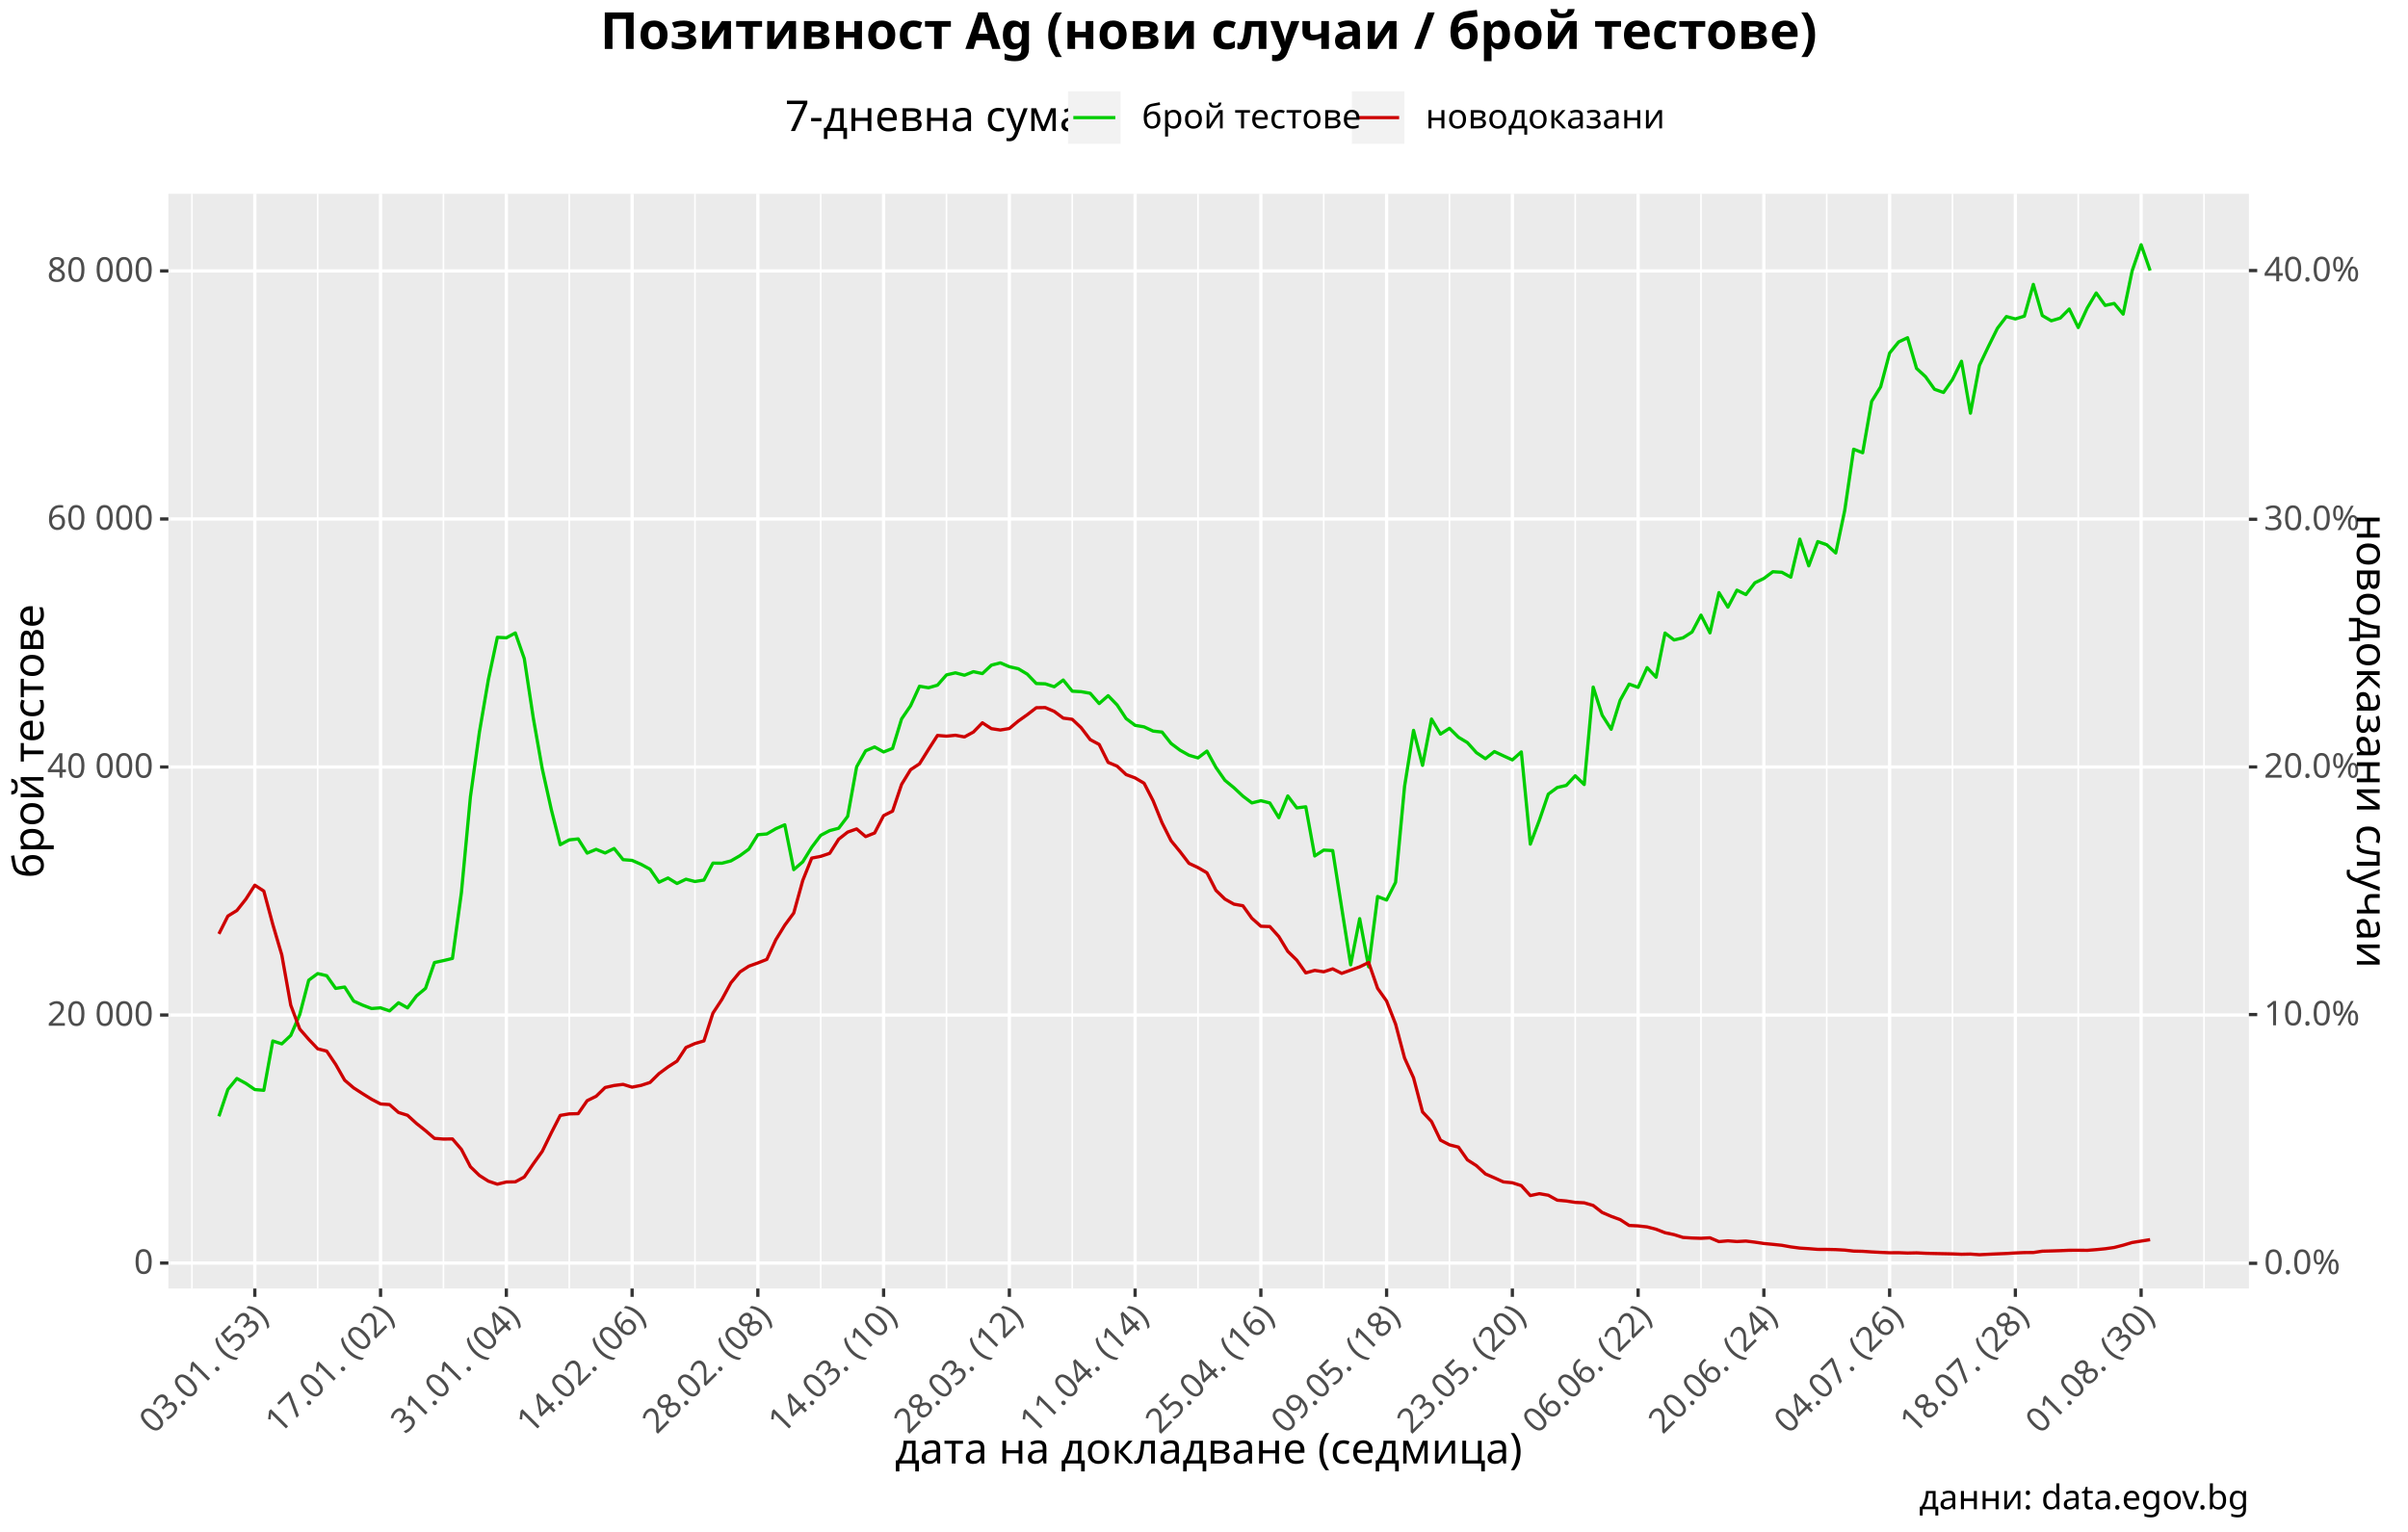
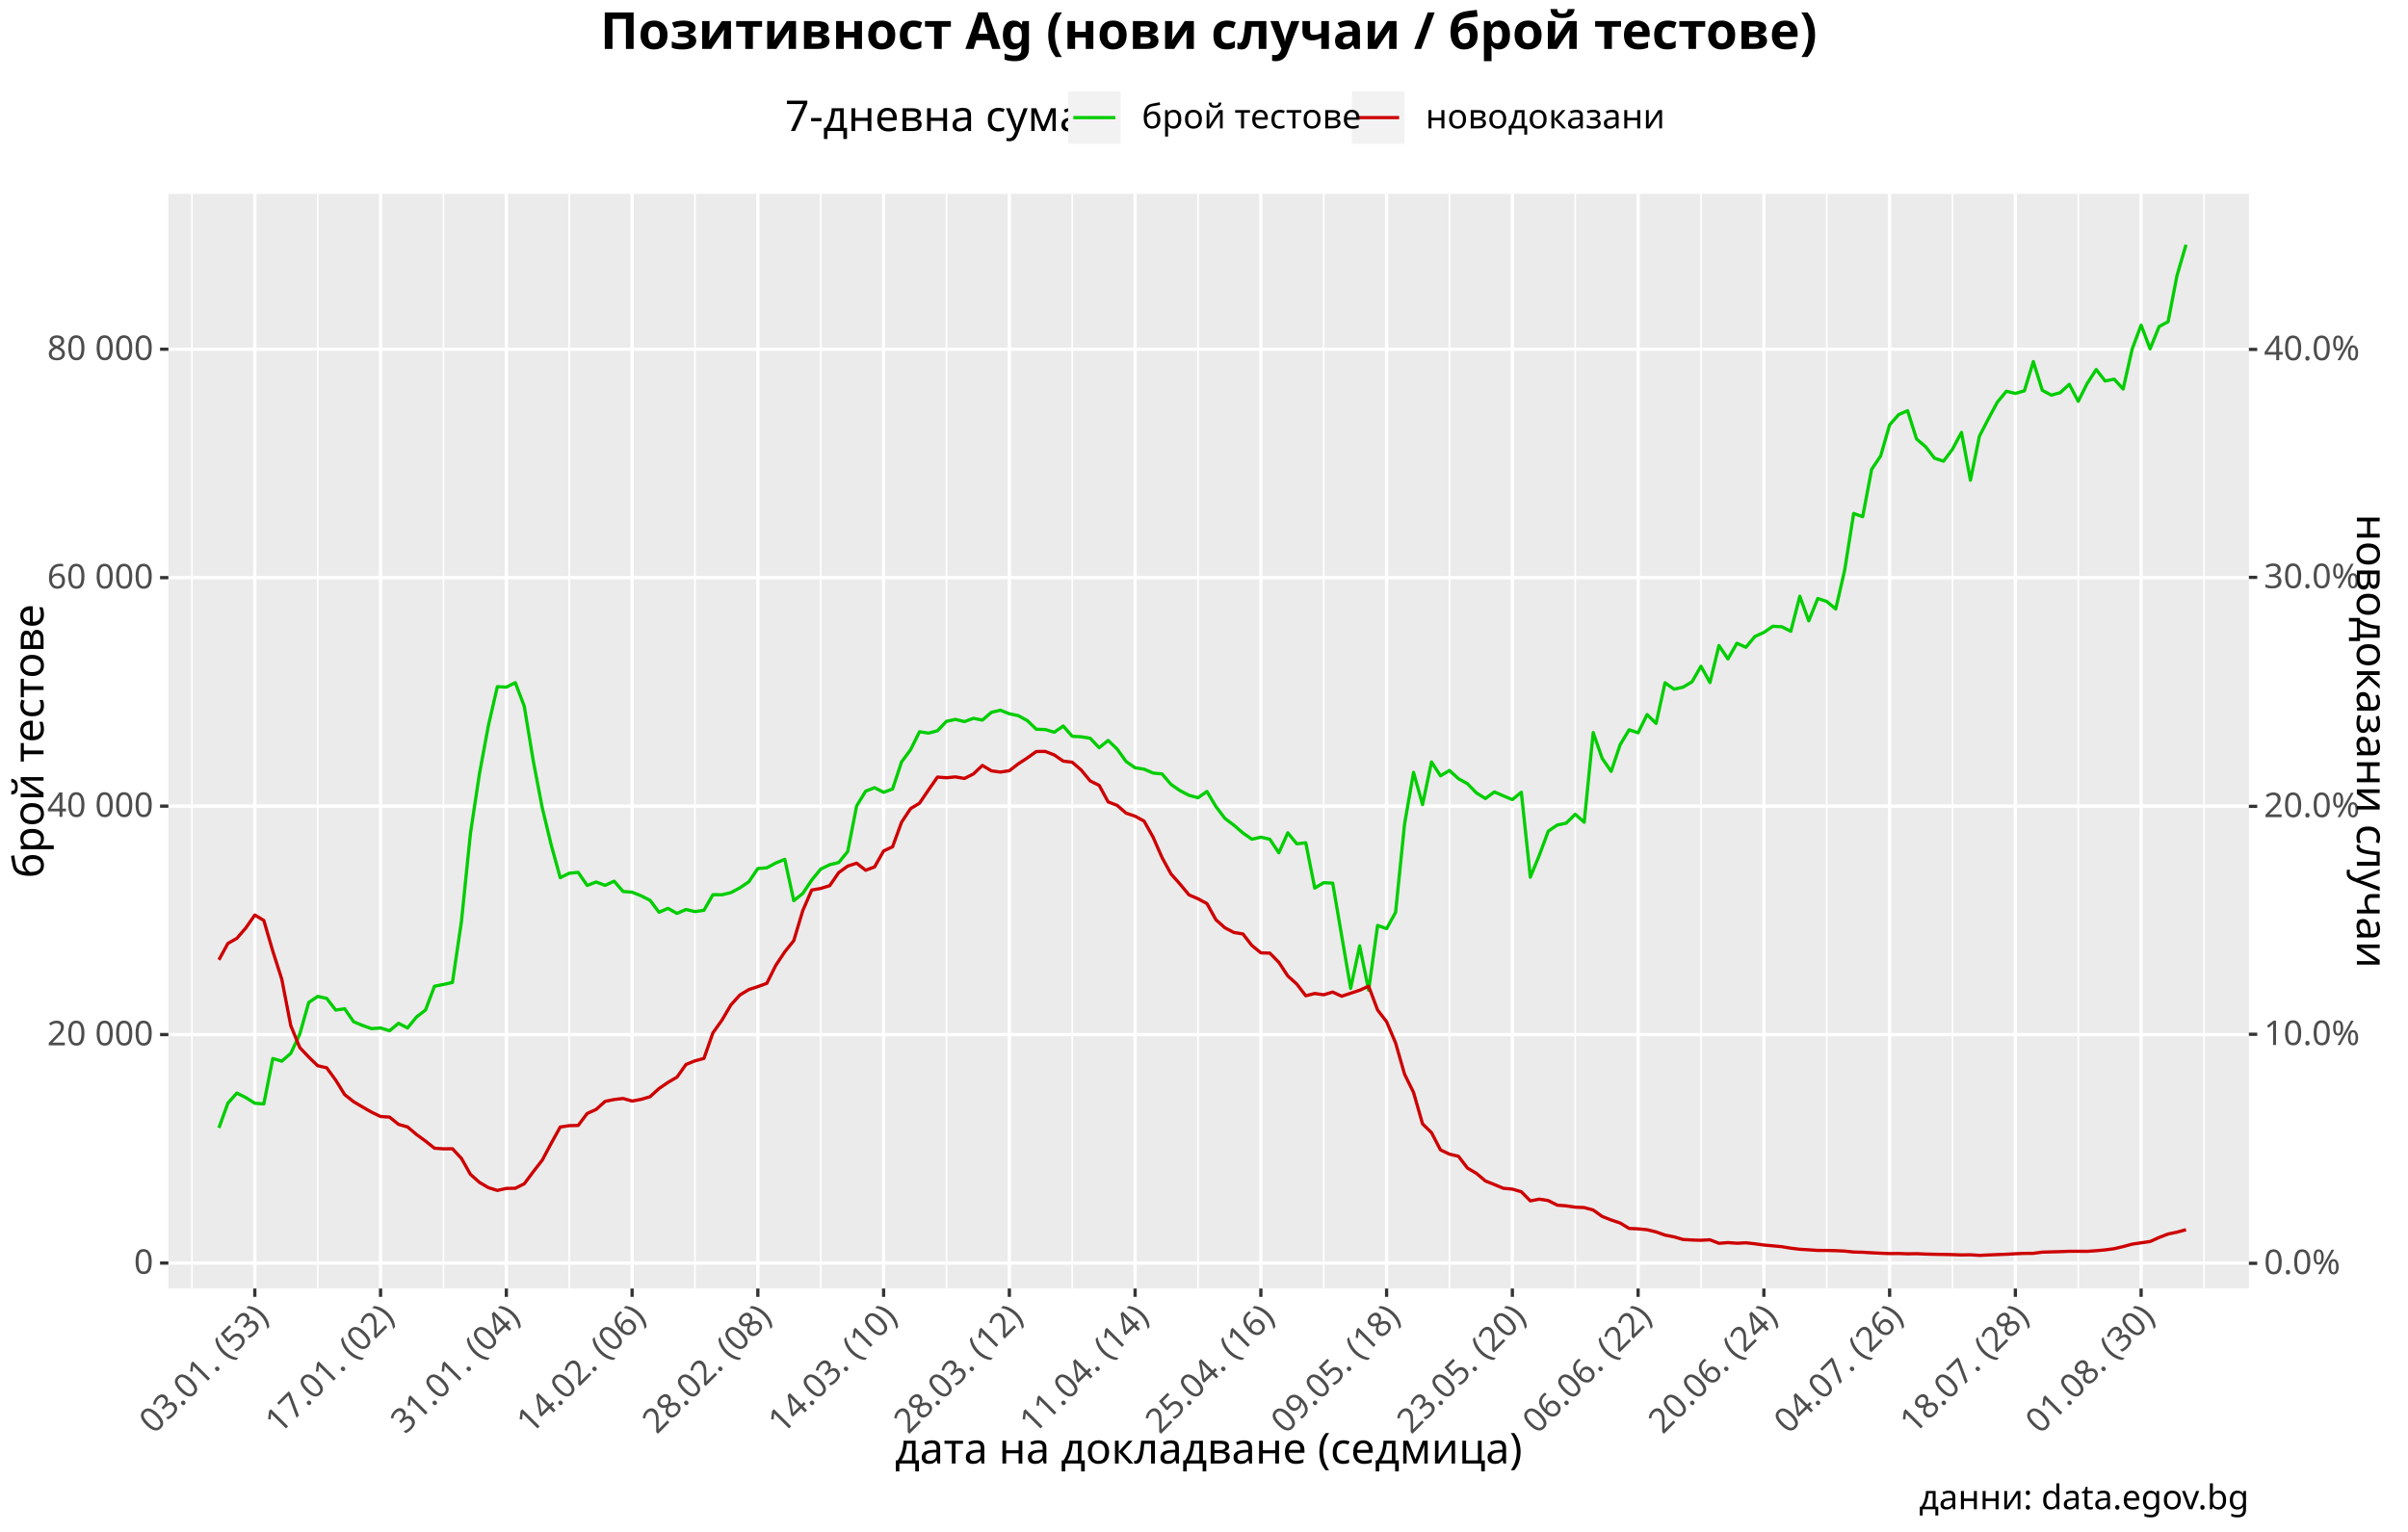
<svg xmlns="http://www.w3.org/2000/svg" class="svglite" viewBox="0 0 792.00 504.00">
  <defs>
    <style type="text/css">
    .svglite line, .svglite polyline, .svglite polygon, .svglite path, .svglite rect, .svglite circle {
      fill: none;
      stroke: #000000;
      stroke-linecap: round;
      stroke-linejoin: round;
      stroke-miterlimit: 10.00;
    }
  </style>
  </defs>
  <rect width="100%" height="100%" style="stroke: none; fill: #FFFFFF;" />
  <defs>
    <clipPath id="cpMC4wMHw3OTIuMDB8MC4wMHw1MDQuMDA=">
      <rect x="0.00" y="0.00" width="792.00" height="504.00" />
    </clipPath>
  </defs>
  <g clip-path="url(#cpMC4wMHw3OTIuMDB8MC4wMHw1MDQuMDA=)">
    <rect x="-0" y="-0" width="792.00" height="504.00" style="stroke-width: 1.07; stroke: #FFFFFF; fill: #FFFFFF;" />
  </g>
  <defs>
    <clipPath id="cpNTUuMzh8NzM5LjY3fDYzLjc3fDQyMy45Mg==">
      <rect x="55.38" y="63.77" width="684.30" height="360.15" />
    </clipPath>
  </defs>
  <g clip-path="url(#cpNTUuMzh8NzM5LjY3fDYzLjc3fDQyMy45Mg==)">
    <rect x="55.38" y="63.77" width="684.30" height="360.15" style="stroke-width: 1.07; stroke: none; fill: #EBEBEB;" />
    <polyline points="63.13,423.92 63.13,63.77 " style="stroke-width: 0.53; stroke: #FFFFFF; stroke-linecap: butt;" />
    <polyline points="104.49,423.92 104.49,63.77 " style="stroke-width: 0.53; stroke: #FFFFFF; stroke-linecap: butt;" />
    <polyline points="145.85,423.92 145.85,63.77 " style="stroke-width: 0.53; stroke: #FFFFFF; stroke-linecap: butt;" />
    <polyline points="187.22,423.92 187.22,63.77 " style="stroke-width: 0.53; stroke: #FFFFFF; stroke-linecap: butt;" />
    <polyline points="228.58,423.92 228.58,63.77 " style="stroke-width: 0.53; stroke: #FFFFFF; stroke-linecap: butt;" />
    <polyline points="269.94,423.92 269.94,63.77 " style="stroke-width: 0.53; stroke: #FFFFFF; stroke-linecap: butt;" />
    <polyline points="311.30,423.92 311.30,63.77 " style="stroke-width: 0.53; stroke: #FFFFFF; stroke-linecap: butt;" />
    <polyline points="352.66,423.92 352.66,63.77 " style="stroke-width: 0.53; stroke: #FFFFFF; stroke-linecap: butt;" />
    <polyline points="394.02,423.92 394.02,63.77 " style="stroke-width: 0.53; stroke: #FFFFFF; stroke-linecap: butt;" />
    <polyline points="435.38,423.92 435.38,63.77 " style="stroke-width: 0.53; stroke: #FFFFFF; stroke-linecap: butt;" />
    <polyline points="476.74,423.92 476.74,63.77 " style="stroke-width: 0.53; stroke: #FFFFFF; stroke-linecap: butt;" />
    <polyline points="518.10,423.92 518.10,63.77 " style="stroke-width: 0.53; stroke: #FFFFFF; stroke-linecap: butt;" />
    <polyline points="559.46,423.92 559.46,63.77 " style="stroke-width: 0.53; stroke: #FFFFFF; stroke-linecap: butt;" />
    <polyline points="600.82,423.92 600.82,63.77 " style="stroke-width: 0.53; stroke: #FFFFFF; stroke-linecap: butt;" />
    <polyline points="642.18,423.92 642.18,63.77 " style="stroke-width: 0.53; stroke: #FFFFFF; stroke-linecap: butt;" />
    <polyline points="683.54,423.92 683.54,63.77 " style="stroke-width: 0.53; stroke: #FFFFFF; stroke-linecap: butt;" />
    <polyline points="724.90,423.92 724.90,63.77 " style="stroke-width: 0.53; stroke: #FFFFFF; stroke-linecap: butt;" />
    <polyline points="55.38,415.54 739.67,415.54 " style="stroke-width: 1.07; stroke: #FFFFFF; stroke-linecap: butt;" />
-     <polyline points="55.38,333.94 739.67,333.94 " style="stroke-width: 1.07; stroke: #FFFFFF; stroke-linecap: butt;" />
-     <polyline points="55.38,252.34 739.67,252.34 " style="stroke-width: 1.07; stroke: #FFFFFF; stroke-linecap: butt;" />
-     <polyline points="55.38,170.74 739.67,170.74 " style="stroke-width: 1.07; stroke: #FFFFFF; stroke-linecap: butt;" />
-     <polyline points="55.38,89.14 739.67,89.14 " style="stroke-width: 1.07; stroke: #FFFFFF; stroke-linecap: butt;" />
+     <polyline points="55.38,340.38 739.67,340.38 " style="stroke-width: 1.07; stroke: #FFFFFF; stroke-linecap: butt;" />
+     <polyline points="55.38,265.22 739.67,265.22 " style="stroke-width: 1.07; stroke: #FFFFFF; stroke-linecap: butt;" />
+     <polyline points="55.38,190.05 739.67,190.05 " style="stroke-width: 1.07; stroke: #FFFFFF; stroke-linecap: butt;" />
+     <polyline points="55.38,114.89 739.67,114.89 " style="stroke-width: 1.07; stroke: #FFFFFF; stroke-linecap: butt;" />
    <polyline points="83.81,423.92 83.81,63.77 " style="stroke-width: 1.07; stroke: #FFFFFF; stroke-linecap: butt;" />
    <polyline points="125.17,423.92 125.17,63.77 " style="stroke-width: 1.07; stroke: #FFFFFF; stroke-linecap: butt;" />
    <polyline points="166.54,423.92 166.54,63.77 " style="stroke-width: 1.07; stroke: #FFFFFF; stroke-linecap: butt;" />
    <polyline points="207.90,423.92 207.90,63.77 " style="stroke-width: 1.07; stroke: #FFFFFF; stroke-linecap: butt;" />
    <polyline points="249.26,423.92 249.26,63.77 " style="stroke-width: 1.07; stroke: #FFFFFF; stroke-linecap: butt;" />
    <polyline points="290.62,423.92 290.62,63.77 " style="stroke-width: 1.07; stroke: #FFFFFF; stroke-linecap: butt;" />
    <polyline points="331.98,423.92 331.98,63.77 " style="stroke-width: 1.07; stroke: #FFFFFF; stroke-linecap: butt;" />
    <polyline points="373.34,423.92 373.34,63.77 " style="stroke-width: 1.07; stroke: #FFFFFF; stroke-linecap: butt;" />
    <polyline points="414.70,423.92 414.70,63.77 " style="stroke-width: 1.07; stroke: #FFFFFF; stroke-linecap: butt;" />
    <polyline points="456.06,423.92 456.06,63.77 " style="stroke-width: 1.07; stroke: #FFFFFF; stroke-linecap: butt;" />
    <polyline points="497.42,423.92 497.42,63.77 " style="stroke-width: 1.07; stroke: #FFFFFF; stroke-linecap: butt;" />
    <polyline points="538.78,423.92 538.78,63.77 " style="stroke-width: 1.07; stroke: #FFFFFF; stroke-linecap: butt;" />
    <polyline points="580.14,423.92 580.14,63.77 " style="stroke-width: 1.07; stroke: #FFFFFF; stroke-linecap: butt;" />
    <polyline points="621.50,423.92 621.50,63.77 " style="stroke-width: 1.07; stroke: #FFFFFF; stroke-linecap: butt;" />
    <polyline points="662.86,423.92 662.86,63.77 " style="stroke-width: 1.07; stroke: #FFFFFF; stroke-linecap: butt;" />
    <polyline points="704.22,423.92 704.22,63.77 " style="stroke-width: 1.07; stroke: #FFFFFF; stroke-linecap: butt;" />
-     <polyline points="72.00,367.27 74.95,358.44 77.91,354.83 80.86,356.44 83.81,358.47 86.77,358.71 89.72,342.48 92.68,343.43 95.63,340.66 98.59,333.80 101.54,322.48 104.49,320.31 107.45,321.01 110.40,325.18 113.36,324.73 116.31,329.35 119.27,330.69 122.22,331.81 125.17,331.58 128.13,332.58 131.08,329.91 134.04,331.58 136.99,327.65 139.95,325.18 142.90,316.67 145.85,316.04 148.81,315.32 151.76,293.64 154.72,262.17 157.67,240.91 160.63,223.59 163.58,209.68 166.54,209.84 169.49,208.25 172.44,216.68 175.40,236.23 178.35,252.93 181.31,266.27 184.26,277.90 187.22,276.32 190.17,276.00 193.12,280.67 196.08,279.44 199.03,280.63 201.99,279.15 204.94,282.83 207.90,283.07 210.85,284.36 213.80,285.97 216.76,290.25 219.71,288.86 222.67,290.67 225.62,289.26 228.58,290.02 231.53,289.54 234.48,283.97 237.44,284.00 240.39,283.24 243.35,281.53 246.30,279.37 249.26,274.62 252.21,274.37 255.16,272.65 258.12,271.36 261.07,286.11 264.03,283.55 266.98,278.75 269.94,274.82 272.89,273.27 275.85,272.49 278.80,268.59 281.75,252.29 284.71,247.01 287.66,245.75 290.62,247.40 293.57,246.23 296.53,236.54 299.48,232.22 302.43,225.77 305.39,226.27 308.34,225.42 311.30,222.04 314.25,221.36 317.21,222.15 320.16,220.98 323.11,221.61 326.07,218.84 329.02,218.08 331.98,219.35 334.93,220.02 337.89,221.80 340.84,224.88 343.79,224.98 346.75,225.94 349.70,223.73 352.66,227.40 355.61,227.57 358.57,228.09 361.52,231.47 364.47,228.88 367.43,231.94 370.38,236.41 373.34,238.64 376.29,239.14 379.25,240.52 382.20,240.85 385.16,244.59 388.11,246.81 391.06,248.47 394.02,249.35 396.97,247.11 399.93,252.50 402.88,256.72 405.84,259.16 408.79,261.92 411.74,264.16 414.70,263.43 417.65,264.17 420.61,269.02 423.56,261.87 426.52,265.80 429.47,265.43 432.42,281.61 435.38,279.68 438.33,279.84 441.29,298.72 444.24,317.43 447.20,302.24 450.15,318.09 453.10,294.96 456.06,296.11 459.01,290.28 461.97,258.71 464.92,240.29 467.88,251.80 470.83,236.56 473.78,241.51 476.74,239.61 479.69,242.54 482.65,244.33 485.60,247.62 488.56,249.61 491.51,247.27 494.47,248.66 497.42,250.01 500.37,247.38 503.33,277.72 506.28,269.92 509.24,261.27 512.19,259.09 515.15,258.40 518.10,255.24 521.05,258.11 524.01,226.05 526.96,235.29 529.92,239.93 532.87,230.40 535.83,225.07 538.78,226.15 541.73,219.64 544.69,222.80 547.64,208.27 550.60,210.55 553.55,209.85 556.51,207.94 559.46,202.37 562.41,208.21 565.37,194.97 568.32,199.76 571.28,194.16 574.23,195.61 577.19,191.74 580.14,190.31 583.09,188.10 586.05,188.28 589.00,189.89 591.96,177.38 594.91,186.17 597.87,178.18 600.82,179.22 603.78,181.93 606.73,167.98 609.68,147.80 612.64,148.95 615.59,132.05 618.55,127.27 621.50,116.15 624.46,112.51 627.41,111.11 630.36,121.21 633.32,123.94 636.27,128.07 639.23,129.12 642.18,124.87 645.14,118.85 648.09,135.93 651.04,120.21 654.00,113.99 656.95,108.03 659.91,104.15 662.86,104.93 665.82,104.01 668.77,93.56 671.72,103.82 674.68,105.54 677.63,104.65 680.59,101.67 683.54,107.76 686.50,101.33 689.45,96.39 692.40,100.48 695.36,99.84 698.31,103.35 701.27,89.10 704.22,80.52 707.18,89.02 " style="stroke-width: 1.07; stroke: #00CD00; stroke-linecap: butt;" />
-     <polyline points="72.00,307.25 74.95,301.38 77.91,299.56 80.86,295.83 83.81,291.23 86.77,293.16 89.72,304.12 92.68,314.16 95.63,330.70 98.59,338.56 101.54,341.95 104.49,345.06 107.45,345.81 110.40,350.18 113.36,355.38 116.31,357.91 119.27,359.82 122.22,361.66 125.17,363.20 128.13,363.41 131.08,366.01 134.04,366.93 136.99,369.63 139.95,371.99 142.90,374.53 145.85,374.75 148.81,374.71 151.76,378.15 154.72,383.85 157.67,386.72 160.63,388.60 163.58,389.60 166.54,388.88 169.49,388.83 172.44,387.23 175.40,382.92 178.35,378.79 181.31,372.74 184.26,366.97 187.22,366.47 190.17,366.39 193.12,362.12 196.08,360.67 199.03,357.79 201.99,357.13 204.94,356.76 207.90,357.68 210.85,357.09 213.80,356.13 216.76,353.20 219.71,351.02 222.67,349.12 225.62,344.62 228.58,343.32 231.53,342.46 234.48,333.33 237.44,328.80 240.39,323.36 243.35,319.79 246.30,317.87 249.26,316.81 252.21,315.64 255.16,309.20 258.12,304.38 261.07,300.38 264.03,289.67 266.98,282.31 269.94,281.74 272.89,280.75 275.85,276.09 278.80,273.76 281.75,272.72 284.71,275.24 287.66,274.05 290.62,268.34 293.57,266.86 296.53,258.07 299.48,253.25 302.43,251.29 305.39,246.55 308.34,241.96 311.30,242.20 314.25,241.90 317.21,242.45 320.16,240.84 323.11,237.80 326.07,239.73 329.02,240.17 331.98,239.68 334.93,237.22 337.89,235.12 340.84,232.84 343.79,232.79 346.75,234.06 349.70,236.26 352.66,236.65 355.61,239.44 358.57,243.34 361.52,244.92 364.47,250.82 367.43,252.06 370.38,254.84 373.34,255.94 376.29,257.68 379.25,263.42 382.20,270.70 385.16,276.59 388.11,280.18 391.06,284.04 394.02,285.43 396.97,287.15 399.93,292.94 402.88,295.80 405.84,297.47 408.79,297.99 411.74,302.10 414.70,304.74 417.65,304.84 420.61,308.13 423.56,313.00 426.52,315.89 429.47,320.08 432.42,319.26 435.38,319.72 438.33,318.75 441.29,320.24 444.24,319.17 447.20,318.10 450.15,316.67 453.10,325.17 456.06,329.35 459.01,336.92 461.97,348.10 464.92,354.60 467.88,365.83 470.83,368.98 473.78,375.12 476.74,376.65 479.69,377.40 482.65,381.61 485.60,383.50 488.56,386.23 491.51,387.51 494.47,388.85 497.42,389.13 500.37,390.08 503.33,393.34 506.28,392.72 509.24,393.23 512.19,394.86 515.15,395.12 518.10,395.58 521.05,395.73 524.01,396.60 526.96,398.90 529.92,400.17 532.87,401.25 535.83,403.18 538.78,403.32 541.73,403.65 544.69,404.42 547.64,405.57 550.60,406.19 553.55,407.12 556.51,407.31 559.46,407.40 562.41,407.24 565.37,408.49 568.32,408.24 571.28,408.47 574.23,408.31 577.19,408.67 580.14,409.11 583.09,409.39 586.05,409.70 589.00,410.23 591.96,410.62 594.91,410.81 597.87,411.04 600.82,411.05 603.78,411.12 606.73,411.28 609.68,411.61 612.64,411.68 615.59,411.88 618.55,412.03 621.50,412.16 624.46,412.14 627.41,412.25 630.36,412.19 633.32,412.33 636.27,412.41 639.23,412.47 642.18,412.53 645.14,412.65 648.09,412.59 651.04,412.80 654.00,412.65 656.95,412.52 659.91,412.40 662.86,412.22 665.82,412.10 668.77,412.08 671.72,411.64 674.68,411.56 677.63,411.47 680.59,411.34 683.54,411.33 686.50,411.36 689.45,411.13 692.40,410.84 695.36,410.42 698.31,409.67 701.27,408.79 704.22,408.32 707.18,407.85 " style="stroke-width: 1.07; stroke: #CD0000; stroke-linecap: butt;" />
+     <polyline points="72.00,371.08 74.95,362.94 77.91,359.62 80.86,361.11 83.81,362.97 86.77,363.19 89.72,348.25 92.68,349.12 95.63,346.57 98.59,340.25 101.54,329.82 104.49,327.82 107.45,328.47 110.40,332.31 113.36,331.90 116.31,336.15 119.27,337.38 122.22,338.42 125.17,338.21 128.13,339.12 131.08,336.67 134.04,338.20 136.99,334.59 139.95,332.31 142.90,324.47 145.85,323.89 148.81,323.23 151.76,303.26 154.72,274.27 157.67,254.69 160.63,238.74 163.58,225.92 166.54,226.07 169.49,224.60 172.44,232.37 175.40,250.38 178.35,265.76 181.31,278.05 184.26,288.76 187.22,287.30 190.17,287.01 193.12,291.31 196.08,290.18 199.03,291.28 201.99,289.91 204.94,293.30 207.90,293.53 210.85,294.71 213.80,296.20 216.76,300.13 219.71,298.85 222.67,300.52 225.62,299.22 228.58,299.92 231.53,299.48 234.48,294.35 237.44,294.38 240.39,293.68 243.35,292.10 246.30,290.11 249.26,285.74 252.21,285.51 255.16,283.92 258.12,282.73 261.07,296.32 264.03,293.96 266.98,289.54 269.94,285.93 272.89,284.49 275.85,283.77 278.80,280.18 281.75,265.17 284.71,260.30 287.66,259.15 290.62,260.67 293.57,259.59 296.53,250.66 299.48,246.69 302.43,240.74 305.39,241.20 308.34,240.42 311.30,237.31 314.25,236.68 317.21,237.41 320.16,236.33 323.11,236.91 326.07,234.36 329.02,233.66 331.98,234.83 334.93,235.45 337.89,237.08 340.84,239.92 343.79,240.02 346.75,240.90 349.70,238.86 352.66,242.24 355.61,242.40 358.57,242.89 361.52,246.00 364.47,243.61 367.43,246.43 370.38,250.54 373.34,252.60 376.29,253.06 379.25,254.33 382.20,254.63 385.16,258.08 388.11,260.12 391.06,261.65 394.02,262.46 396.97,260.40 399.93,265.37 402.88,269.25 405.84,271.50 408.79,274.04 411.74,276.10 414.70,275.43 417.65,276.11 420.61,280.58 423.56,274.00 426.52,277.62 429.47,277.28 432.42,292.18 435.38,290.40 438.33,290.55 441.29,307.94 444.24,325.17 447.20,311.18 450.15,325.78 453.10,304.47 456.06,305.53 459.01,300.16 461.97,271.09 464.92,254.12 467.88,264.72 470.83,250.68 473.78,255.24 476.74,253.49 479.69,256.19 482.65,257.84 485.60,260.87 488.56,262.71 491.51,260.54 494.47,261.83 497.42,263.07 500.37,260.65 503.33,288.59 506.28,281.41 509.24,273.44 512.19,271.44 515.15,270.80 518.10,267.89 521.05,270.53 524.01,241.01 526.96,249.51 529.92,253.79 532.87,245.01 535.83,240.10 538.78,241.09 541.73,235.09 544.69,238.01 547.64,224.63 550.60,226.73 553.55,226.08 556.51,224.32 559.46,219.19 562.41,224.57 565.37,212.38 568.32,216.79 571.28,211.63 574.23,212.96 577.19,209.40 580.14,208.08 583.09,206.04 586.05,206.21 589.00,207.69 591.96,196.17 594.91,204.27 597.87,196.91 600.82,197.87 603.78,200.37 606.73,187.52 609.68,168.93 612.64,169.99 615.59,154.42 618.55,150.01 621.50,139.78 624.46,136.42 627.41,135.13 630.36,144.43 633.32,146.95 636.27,150.75 639.23,151.72 642.18,147.80 645.14,142.26 648.09,158.00 651.04,143.51 654.00,137.78 656.95,132.29 659.91,128.72 662.86,129.44 665.82,128.59 668.77,118.96 671.72,128.42 674.68,130.00 677.63,129.18 680.59,126.44 683.54,132.04 686.50,126.12 689.45,121.58 692.40,125.34 695.36,124.75 698.31,127.99 701.27,114.86 704.22,106.96 707.18,114.78 710.13,107.45 713.09,105.85 716.04,90.58 718.99,80.52 " style="stroke-width: 1.07; stroke: #00CD00; stroke-linecap: butt;" />
+     <polyline points="72.00,315.79 74.95,310.39 77.91,308.71 80.86,305.28 83.81,301.04 86.77,302.82 89.72,312.91 92.68,322.16 95.63,337.40 98.59,344.64 101.54,347.76 104.49,350.62 107.45,351.31 110.40,355.34 113.36,360.12 116.31,362.46 119.27,364.22 122.22,365.91 125.17,367.33 128.13,367.53 131.08,369.92 134.04,370.76 136.99,373.25 139.95,375.42 142.90,377.76 145.85,377.97 148.81,377.94 151.76,381.10 154.72,386.35 157.67,388.99 160.63,390.73 163.58,391.65 166.54,390.99 169.49,390.94 172.44,389.46 175.40,385.49 178.35,381.69 181.31,376.12 184.26,370.80 187.22,370.34 190.17,370.27 193.12,366.34 196.08,365.00 199.03,362.35 201.99,361.74 204.94,361.40 207.90,362.25 210.85,361.70 213.80,360.82 216.76,358.12 219.71,356.11 222.67,354.37 225.62,350.22 228.58,349.02 231.53,348.22 234.48,339.81 237.44,335.65 240.39,330.63 243.35,327.35 246.30,325.57 249.26,324.60 252.21,323.52 255.16,317.59 258.12,313.15 261.07,309.47 264.03,299.61 266.98,292.82 269.94,292.30 272.89,291.39 275.85,287.09 278.80,284.95 281.75,283.99 284.71,286.31 287.66,285.21 290.62,279.96 293.57,278.59 296.53,270.50 299.48,266.05 302.43,264.25 305.39,259.89 308.34,255.66 311.30,255.88 314.25,255.60 317.21,256.11 320.16,254.63 323.11,251.83 326.07,253.60 329.02,254.01 331.98,253.56 334.93,251.29 337.89,249.36 340.84,247.25 343.79,247.21 346.75,248.38 349.70,250.41 352.66,250.77 355.61,253.34 358.57,256.93 361.52,258.38 364.47,263.82 367.43,264.96 370.38,267.52 373.34,268.53 376.29,270.14 379.25,275.42 382.20,282.13 385.16,287.55 388.11,290.86 391.06,294.41 394.02,295.69 396.97,297.28 399.93,302.61 402.88,305.25 405.84,306.79 408.79,307.27 411.74,311.05 414.70,313.49 417.65,313.58 420.61,316.60 423.56,321.09 426.52,323.75 429.47,327.61 432.42,326.86 435.38,327.28 438.33,326.39 441.29,327.76 444.24,326.77 447.20,325.79 450.15,324.47 453.10,332.30 456.06,336.15 459.01,343.12 461.97,353.42 464.92,359.41 467.88,369.75 470.83,372.65 473.78,378.31 476.74,379.72 479.69,380.41 482.65,384.29 485.60,386.03 488.56,388.54 491.51,389.72 494.47,390.95 497.42,391.22 500.37,392.09 503.33,395.09 506.28,394.52 509.24,394.99 512.19,396.49 515.15,396.73 518.10,397.16 521.05,397.29 524.01,398.10 526.96,400.21 529.92,401.38 532.87,402.37 535.83,404.16 538.78,404.29 541.73,404.58 544.69,405.30 547.64,406.35 550.60,406.92 553.55,407.79 556.51,407.96 559.46,408.05 562.41,407.89 565.37,409.05 568.32,408.82 571.28,409.03 574.23,408.88 577.19,409.21 580.14,409.62 583.09,409.88 586.05,410.16 589.00,410.65 591.96,411.01 594.91,411.18 597.87,411.39 600.82,411.40 603.78,411.47 606.73,411.61 609.68,411.92 612.64,411.99 615.59,412.17 618.55,412.31 621.50,412.43 624.46,412.40 627.41,412.51 630.36,412.46 633.32,412.59 636.27,412.66 639.23,412.71 642.18,412.77 645.14,412.87 648.09,412.82 651.04,413.02 654.00,412.88 656.95,412.76 659.91,412.65 662.86,412.48 665.82,412.37 668.77,412.35 671.72,411.95 674.68,411.87 677.63,411.79 680.59,411.67 683.54,411.67 686.50,411.69 689.45,411.48 692.40,411.21 695.36,410.82 698.31,410.13 701.27,409.32 704.22,408.89 707.18,408.46 710.13,407.13 713.09,405.99 716.04,405.38 718.99,404.57 " style="stroke-width: 1.07; stroke: #CD0000; stroke-linecap: butt;" />
  </g>
  <g clip-path="url(#cpMC4wMHw3OTIuMDB8MC4wMHw1MDQuMDA=)">
    <text x="50.45" y="419.08" text-anchor="end" style="font-size: 11.20px; fill: #4D4D4D; font-family: Calibri;" textLength="5.67px" lengthAdjust="spacingAndGlyphs">0</text>
-     <text x="50.45" y="337.48" text-anchor="end" style="font-size: 11.20px; fill: #4D4D4D; font-family: Calibri;" textLength="30.90px" lengthAdjust="spacingAndGlyphs">20 000</text>
-     <text x="50.45" y="255.87" text-anchor="end" style="font-size: 11.20px; fill: #4D4D4D; font-family: Calibri;" textLength="30.90px" lengthAdjust="spacingAndGlyphs">40 000</text>
-     <text x="50.45" y="174.27" text-anchor="end" style="font-size: 11.20px; fill: #4D4D4D; font-family: Calibri;" textLength="30.90px" lengthAdjust="spacingAndGlyphs">60 000</text>
-     <text x="50.45" y="92.67" text-anchor="end" style="font-size: 11.20px; fill: #4D4D4D; font-family: Calibri;" textLength="30.90px" lengthAdjust="spacingAndGlyphs">80 000</text>
+     <text x="50.45" y="343.91" text-anchor="end" style="font-size: 11.20px; fill: #4D4D4D; font-family: Calibri;" textLength="30.90px" lengthAdjust="spacingAndGlyphs">20 000</text>
+     <text x="50.45" y="268.75" text-anchor="end" style="font-size: 11.20px; fill: #4D4D4D; font-family: Calibri;" textLength="30.90px" lengthAdjust="spacingAndGlyphs">40 000</text>
+     <text x="50.45" y="193.59" text-anchor="end" style="font-size: 11.20px; fill: #4D4D4D; font-family: Calibri;" textLength="30.90px" lengthAdjust="spacingAndGlyphs">60 000</text>
+     <text x="50.45" y="118.43" text-anchor="end" style="font-size: 11.20px; fill: #4D4D4D; font-family: Calibri;" textLength="30.90px" lengthAdjust="spacingAndGlyphs">80 000</text>
    <polyline points="52.64,415.54 55.38,415.54 " style="stroke-width: 1.07; stroke: #333333; stroke-linecap: butt;" />
-     <polyline points="52.64,333.94 55.38,333.94 " style="stroke-width: 1.07; stroke: #333333; stroke-linecap: butt;" />
-     <polyline points="52.64,252.34 55.38,252.34 " style="stroke-width: 1.07; stroke: #333333; stroke-linecap: butt;" />
-     <polyline points="52.64,170.74 55.38,170.74 " style="stroke-width: 1.07; stroke: #333333; stroke-linecap: butt;" />
-     <polyline points="52.64,89.14 55.38,89.14 " style="stroke-width: 1.07; stroke: #333333; stroke-linecap: butt;" />
+     <polyline points="52.64,340.38 55.38,340.38 " style="stroke-width: 1.07; stroke: #333333; stroke-linecap: butt;" />
+     <polyline points="52.64,265.22 55.38,265.22 " style="stroke-width: 1.07; stroke: #333333; stroke-linecap: butt;" />
+     <polyline points="52.64,190.05 55.38,190.05 " style="stroke-width: 1.07; stroke: #333333; stroke-linecap: butt;" />
+     <polyline points="52.64,114.89 55.38,114.89 " style="stroke-width: 1.07; stroke: #333333; stroke-linecap: butt;" />
    <polyline points="739.67,415.63 742.41,415.63 " style="stroke-width: 1.07; stroke: #333333; stroke-linecap: butt;" />
-     <polyline points="739.67,333.79 742.41,333.79 " style="stroke-width: 1.07; stroke: #333333; stroke-linecap: butt;" />
-     <polyline points="739.67,252.32 742.41,252.32 " style="stroke-width: 1.07; stroke: #333333; stroke-linecap: butt;" />
-     <polyline points="739.67,170.84 742.41,170.84 " style="stroke-width: 1.07; stroke: #333333; stroke-linecap: butt;" />
-     <polyline points="739.67,89.01 742.41,89.01 " style="stroke-width: 1.07; stroke: #333333; stroke-linecap: butt;" />
+     <polyline points="739.67,340.28 742.41,340.28 " style="stroke-width: 1.07; stroke: #333333; stroke-linecap: butt;" />
+     <polyline points="739.67,265.29 742.41,265.29 " style="stroke-width: 1.07; stroke: #333333; stroke-linecap: butt;" />
+     <polyline points="739.67,189.95 742.41,189.95 " style="stroke-width: 1.07; stroke: #333333; stroke-linecap: butt;" />
+     <polyline points="739.67,114.96 742.41,114.96 " style="stroke-width: 1.07; stroke: #333333; stroke-linecap: butt;" />
    <text x="744.61" y="419.16" style="font-size: 11.20px; fill: #4D4D4D; font-family: Calibri;" textLength="22.17px" lengthAdjust="spacingAndGlyphs">0.0%</text>
-     <text x="744.61" y="337.33" style="font-size: 11.20px; fill: #4D4D4D; font-family: Calibri;" textLength="27.84px" lengthAdjust="spacingAndGlyphs">10.0%</text>
-     <text x="744.61" y="255.85" style="font-size: 11.20px; fill: #4D4D4D; font-family: Calibri;" textLength="27.84px" lengthAdjust="spacingAndGlyphs">20.0%</text>
-     <text x="744.61" y="174.38" style="font-size: 11.20px; fill: #4D4D4D; font-family: Calibri;" textLength="27.84px" lengthAdjust="spacingAndGlyphs">30.0%</text>
-     <text x="744.61" y="92.54" style="font-size: 11.20px; fill: #4D4D4D; font-family: Calibri;" textLength="27.84px" lengthAdjust="spacingAndGlyphs">40.0%</text>
+     <text x="744.61" y="343.81" style="font-size: 11.20px; fill: #4D4D4D; font-family: Calibri;" textLength="27.84px" lengthAdjust="spacingAndGlyphs">10.0%</text>
+     <text x="744.61" y="268.83" style="font-size: 11.20px; fill: #4D4D4D; font-family: Calibri;" textLength="27.84px" lengthAdjust="spacingAndGlyphs">20.0%</text>
+     <text x="744.61" y="193.48" style="font-size: 11.20px; fill: #4D4D4D; font-family: Calibri;" textLength="27.84px" lengthAdjust="spacingAndGlyphs">30.0%</text>
+     <text x="744.61" y="118.50" style="font-size: 11.20px; fill: #4D4D4D; font-family: Calibri;" textLength="27.84px" lengthAdjust="spacingAndGlyphs">40.0%</text>
    <polyline points="83.81,426.66 83.81,423.92 " style="stroke-width: 1.07; stroke: #333333; stroke-linecap: butt;" />
    <polyline points="125.17,426.66 125.17,423.92 " style="stroke-width: 1.07; stroke: #333333; stroke-linecap: butt;" />
    <polyline points="166.54,426.66 166.54,423.92 " style="stroke-width: 1.07; stroke: #333333; stroke-linecap: butt;" />
    <polyline points="207.90,426.66 207.90,423.92 " style="stroke-width: 1.07; stroke: #333333; stroke-linecap: butt;" />
    <polyline points="249.26,426.66 249.26,423.92 " style="stroke-width: 1.07; stroke: #333333; stroke-linecap: butt;" />
    <polyline points="290.62,426.66 290.62,423.92 " style="stroke-width: 1.07; stroke: #333333; stroke-linecap: butt;" />
    <polyline points="331.98,426.66 331.98,423.92 " style="stroke-width: 1.07; stroke: #333333; stroke-linecap: butt;" />
    <polyline points="373.34,426.66 373.34,423.92 " style="stroke-width: 1.07; stroke: #333333; stroke-linecap: butt;" />
    <polyline points="414.70,426.66 414.70,423.92 " style="stroke-width: 1.07; stroke: #333333; stroke-linecap: butt;" />
    <polyline points="456.06,426.66 456.06,423.92 " style="stroke-width: 1.07; stroke: #333333; stroke-linecap: butt;" />
    <polyline points="497.42,426.66 497.42,423.92 " style="stroke-width: 1.07; stroke: #333333; stroke-linecap: butt;" />
    <polyline points="538.78,426.66 538.78,423.92 " style="stroke-width: 1.07; stroke: #333333; stroke-linecap: butt;" />
    <polyline points="580.14,426.66 580.14,423.92 " style="stroke-width: 1.07; stroke: #333333; stroke-linecap: butt;" />
    <polyline points="621.50,426.66 621.50,423.92 " style="stroke-width: 1.07; stroke: #333333; stroke-linecap: butt;" />
    <polyline points="662.86,426.66 662.86,423.92 " style="stroke-width: 1.07; stroke: #333333; stroke-linecap: butt;" />
    <polyline points="704.22,426.66 704.22,423.92 " style="stroke-width: 1.07; stroke: #333333; stroke-linecap: butt;" />
    <text transform="translate(88.81,433.85) rotate(-45)" text-anchor="end" style="font-size: 11.20px; fill: #4D4D4D; font-family: Calibri;" textLength="49.00px" lengthAdjust="spacingAndGlyphs">03.01. (53)</text>
    <text transform="translate(130.17,433.85) rotate(-45)" text-anchor="end" style="font-size: 11.20px; fill: #4D4D4D; font-family: Calibri;" textLength="49.00px" lengthAdjust="spacingAndGlyphs">17.01. (02)</text>
    <text transform="translate(171.53,433.85) rotate(-45)" text-anchor="end" style="font-size: 11.20px; fill: #4D4D4D; font-family: Calibri;" textLength="49.00px" lengthAdjust="spacingAndGlyphs">31.01. (04)</text>
    <text transform="translate(212.90,433.85) rotate(-45)" text-anchor="end" style="font-size: 11.20px; fill: #4D4D4D; font-family: Calibri;" textLength="49.00px" lengthAdjust="spacingAndGlyphs">14.02. (06)</text>
    <text transform="translate(254.26,433.85) rotate(-45)" text-anchor="end" style="font-size: 11.20px; fill: #4D4D4D; font-family: Calibri;" textLength="49.00px" lengthAdjust="spacingAndGlyphs">28.02. (08)</text>
    <text transform="translate(295.62,433.85) rotate(-45)" text-anchor="end" style="font-size: 11.20px; fill: #4D4D4D; font-family: Calibri;" textLength="49.00px" lengthAdjust="spacingAndGlyphs">14.03. (10)</text>
    <text transform="translate(336.98,433.85) rotate(-45)" text-anchor="end" style="font-size: 11.20px; fill: #4D4D4D; font-family: Calibri;" textLength="49.00px" lengthAdjust="spacingAndGlyphs">28.03. (12)</text>
    <text transform="translate(378.34,433.85) rotate(-45)" text-anchor="end" style="font-size: 11.20px; fill: #4D4D4D; font-family: Calibri;" textLength="49.00px" lengthAdjust="spacingAndGlyphs">11.04. (14)</text>
    <text transform="translate(419.70,433.85) rotate(-45)" text-anchor="end" style="font-size: 11.20px; fill: #4D4D4D; font-family: Calibri;" textLength="49.00px" lengthAdjust="spacingAndGlyphs">25.04. (16)</text>
    <text transform="translate(461.06,433.85) rotate(-45)" text-anchor="end" style="font-size: 11.20px; fill: #4D4D4D; font-family: Calibri;" textLength="49.00px" lengthAdjust="spacingAndGlyphs">09.05. (18)</text>
    <text transform="translate(502.42,433.85) rotate(-45)" text-anchor="end" style="font-size: 11.20px; fill: #4D4D4D; font-family: Calibri;" textLength="49.00px" lengthAdjust="spacingAndGlyphs">23.05. (20)</text>
    <text transform="translate(543.78,433.85) rotate(-45)" text-anchor="end" style="font-size: 11.20px; fill: #4D4D4D; font-family: Calibri;" textLength="49.00px" lengthAdjust="spacingAndGlyphs">06.06. (22)</text>
    <text transform="translate(585.14,433.85) rotate(-45)" text-anchor="end" style="font-size: 11.20px; fill: #4D4D4D; font-family: Calibri;" textLength="49.00px" lengthAdjust="spacingAndGlyphs">20.06. (24)</text>
    <text transform="translate(626.50,433.85) rotate(-45)" text-anchor="end" style="font-size: 11.20px; fill: #4D4D4D; font-family: Calibri;" textLength="49.00px" lengthAdjust="spacingAndGlyphs">04.07. (26)</text>
    <text transform="translate(667.86,433.85) rotate(-45)" text-anchor="end" style="font-size: 11.20px; fill: #4D4D4D; font-family: Calibri;" textLength="49.00px" lengthAdjust="spacingAndGlyphs">18.07. (28)</text>
    <text transform="translate(709.22,433.85) rotate(-45)" text-anchor="end" style="font-size: 11.20px; fill: #4D4D4D; font-family: Calibri;" textLength="49.00px" lengthAdjust="spacingAndGlyphs">01.08. (30)</text>
    <text x="397.53" y="481.49" text-anchor="middle" style="font-size: 14.00px; font-family: Calibri;" textLength="181.99px" lengthAdjust="spacingAndGlyphs">дата на докладване (седмица)</text>
    <text transform="translate(14.32,243.84) rotate(-90)" text-anchor="middle" style="font-size: 14.00px; font-family: Calibri;" textLength="77.69px" lengthAdjust="spacingAndGlyphs">брой тестове</text>
    <text transform="translate(775.19,243.84) rotate(90)" text-anchor="middle" style="font-size: 14.00px; font-family: Calibri;" textLength="128.39px" lengthAdjust="spacingAndGlyphs">новодоказани случаи</text>
    <rect x="252.73" y="24.57" width="289.59" height="28.24" style="stroke-width: 1.07; stroke: none; fill: #FFFFFF;" />
    <text x="258.21" y="43.11" style="font-size: 14.00px; font-family: Calibri;" textLength="86.10px" lengthAdjust="spacingAndGlyphs">7-дневна сума</text>
    <rect x="351.29" y="30.05" width="17.28" height="17.28" style="stroke-width: 1.07; stroke: none; fill: #F2F2F2;" />
    <line x1="353.02" y1="38.69" x2="366.84" y2="38.69" style="stroke-width: 1.07; stroke: #00CD00; stroke-linecap: butt;" />
    <rect x="444.63" y="30.05" width="17.28" height="17.28" style="stroke-width: 1.07; stroke: none; fill: #F2F2F2;" />
    <line x1="446.35" y1="38.69" x2="460.18" y2="38.69" style="stroke-width: 1.07; stroke: #CD0000; stroke-linecap: butt;" />
    <text x="375.54" y="42.23" style="font-size: 11.20px; font-family: Calibri;" textLength="62.11px" lengthAdjust="spacingAndGlyphs">брой тестове</text>
    <text x="468.88" y="42.23" style="font-size: 11.20px; font-family: Calibri;" textLength="67.96px" lengthAdjust="spacingAndGlyphs">новодоказани</text>
    <text x="397.53" y="16.10" text-anchor="middle" style="font-size: 16.80px; font-weight: bold; font-family: Calibri;" textLength="326.91px" lengthAdjust="spacingAndGlyphs">Позитивност Ag (нови случаи / брой тестове)</text>
    <text x="739.67" y="496.53" text-anchor="end" style="font-size: 11.20px; font-family: Calibri;" textLength="94.05px" lengthAdjust="spacingAndGlyphs">данни: data.egov.bg</text>
  </g>
</svg>
